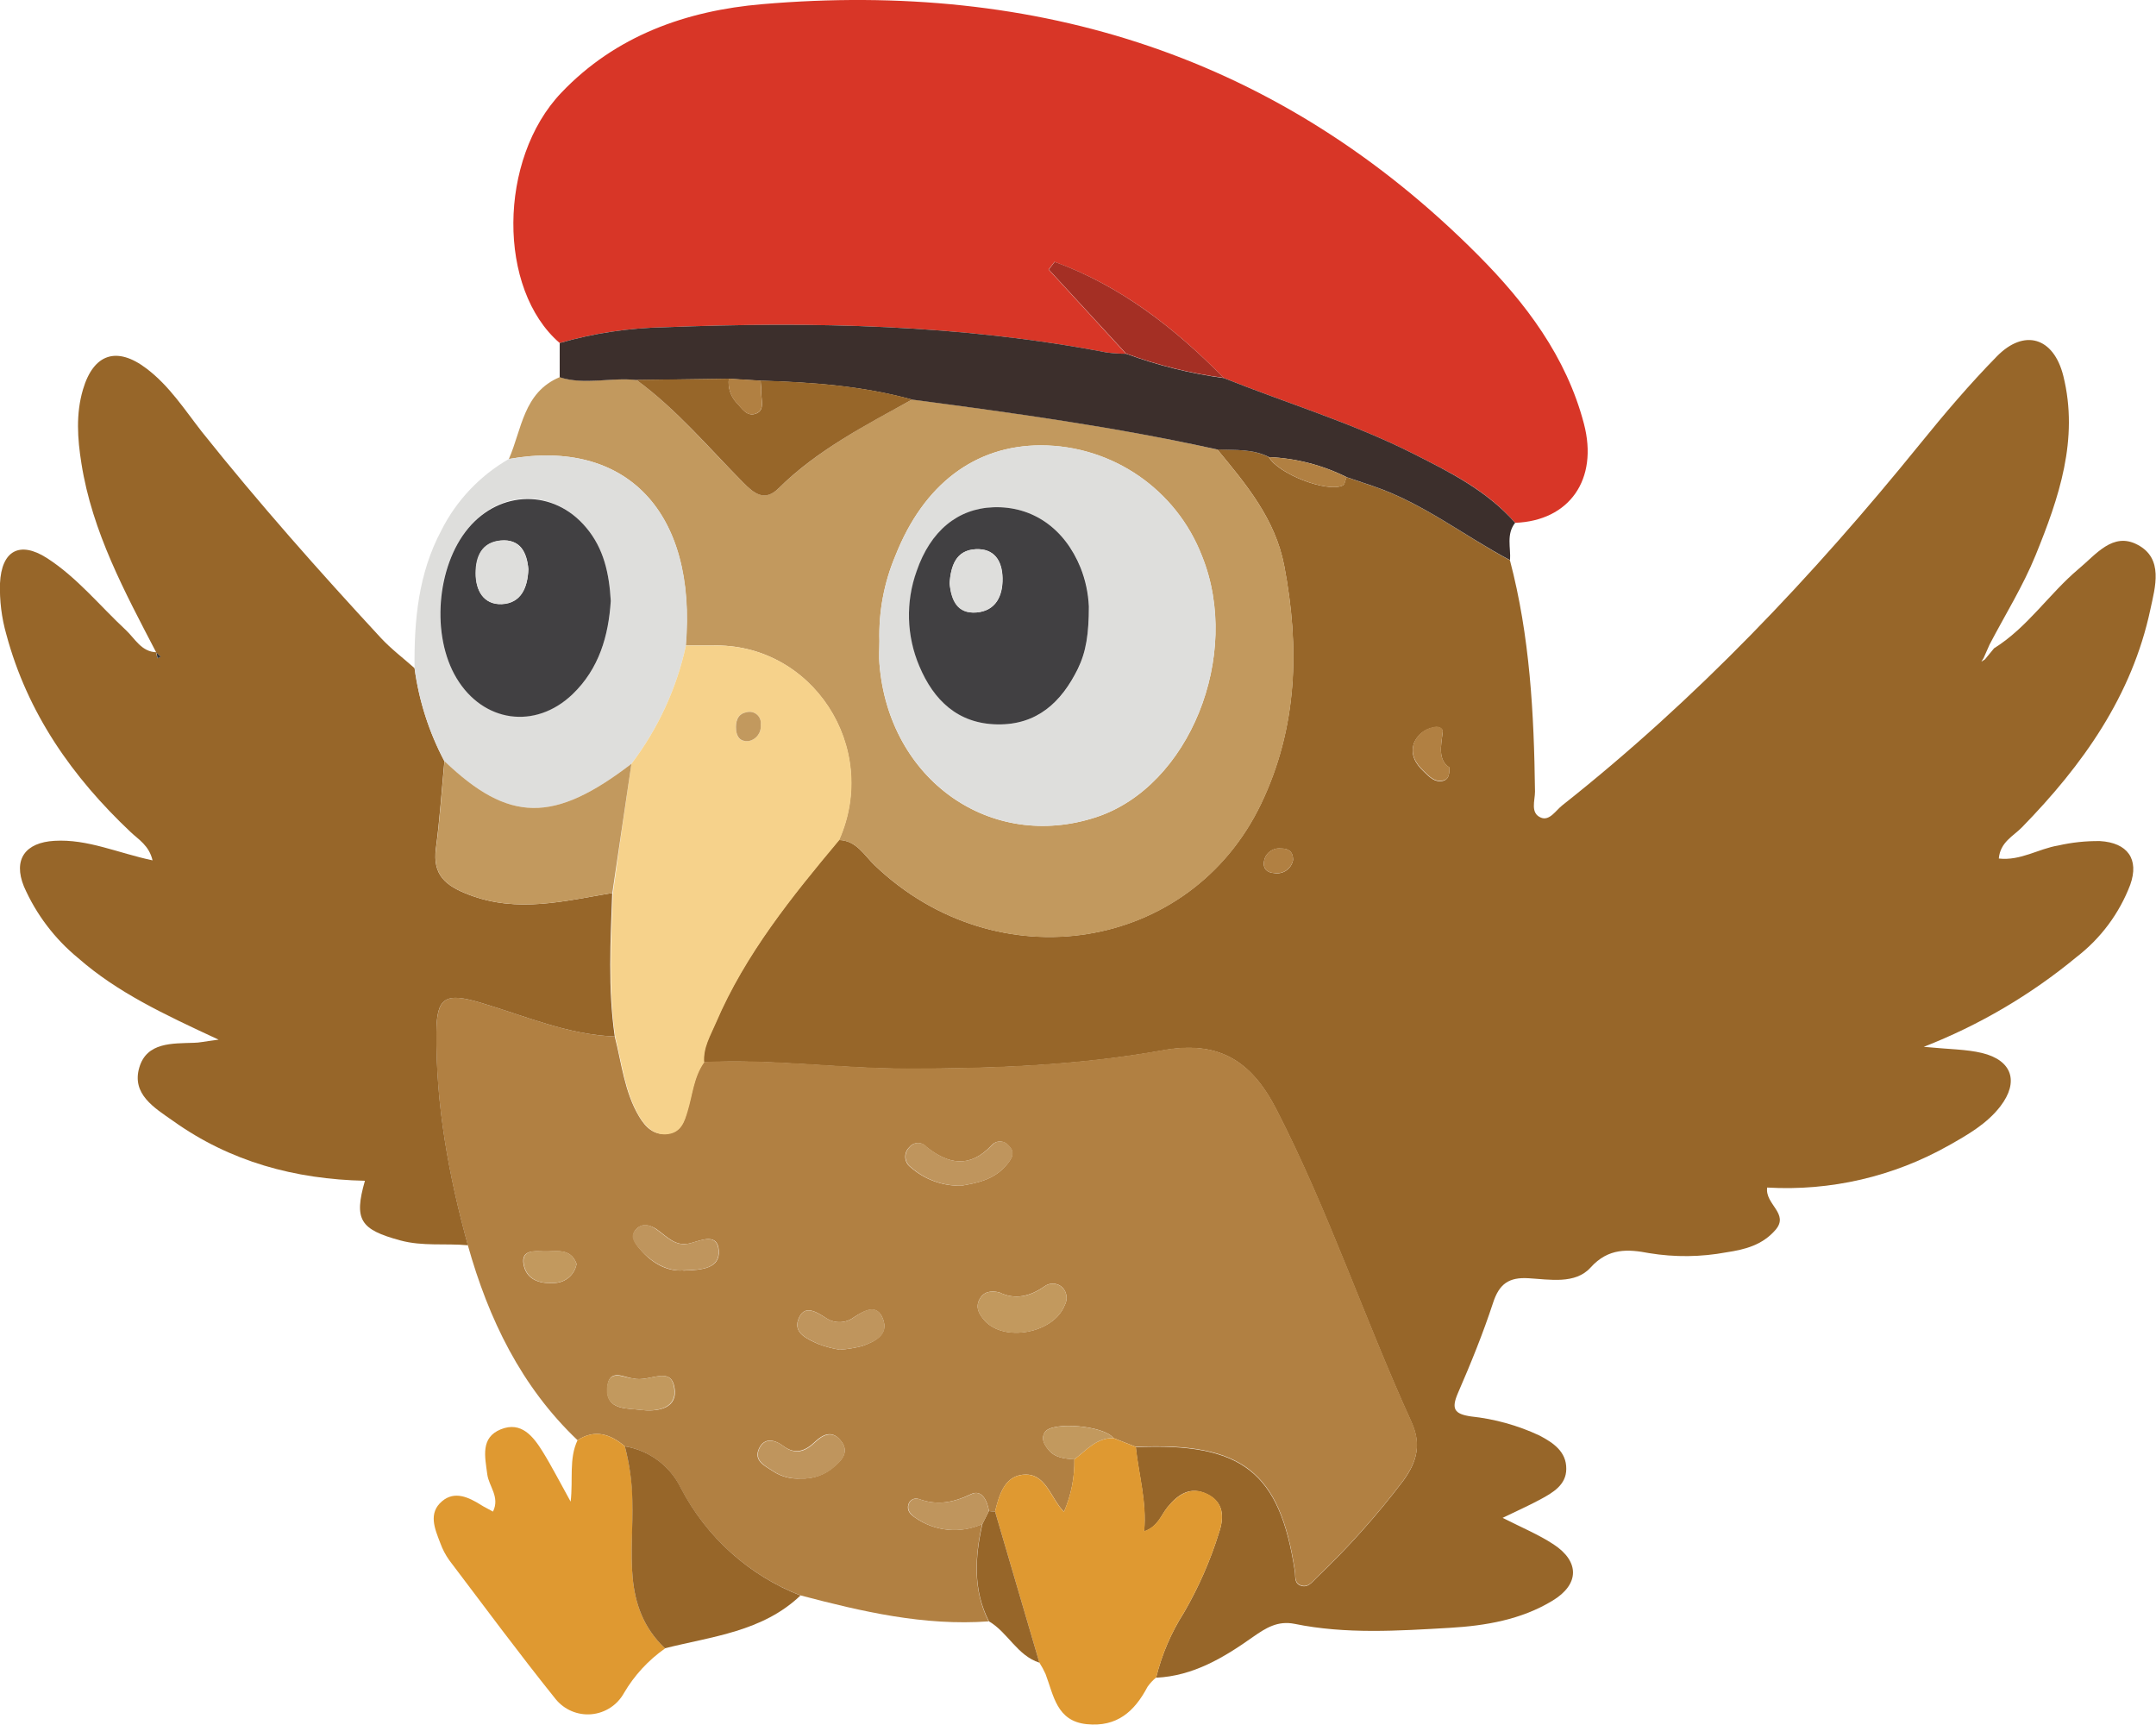
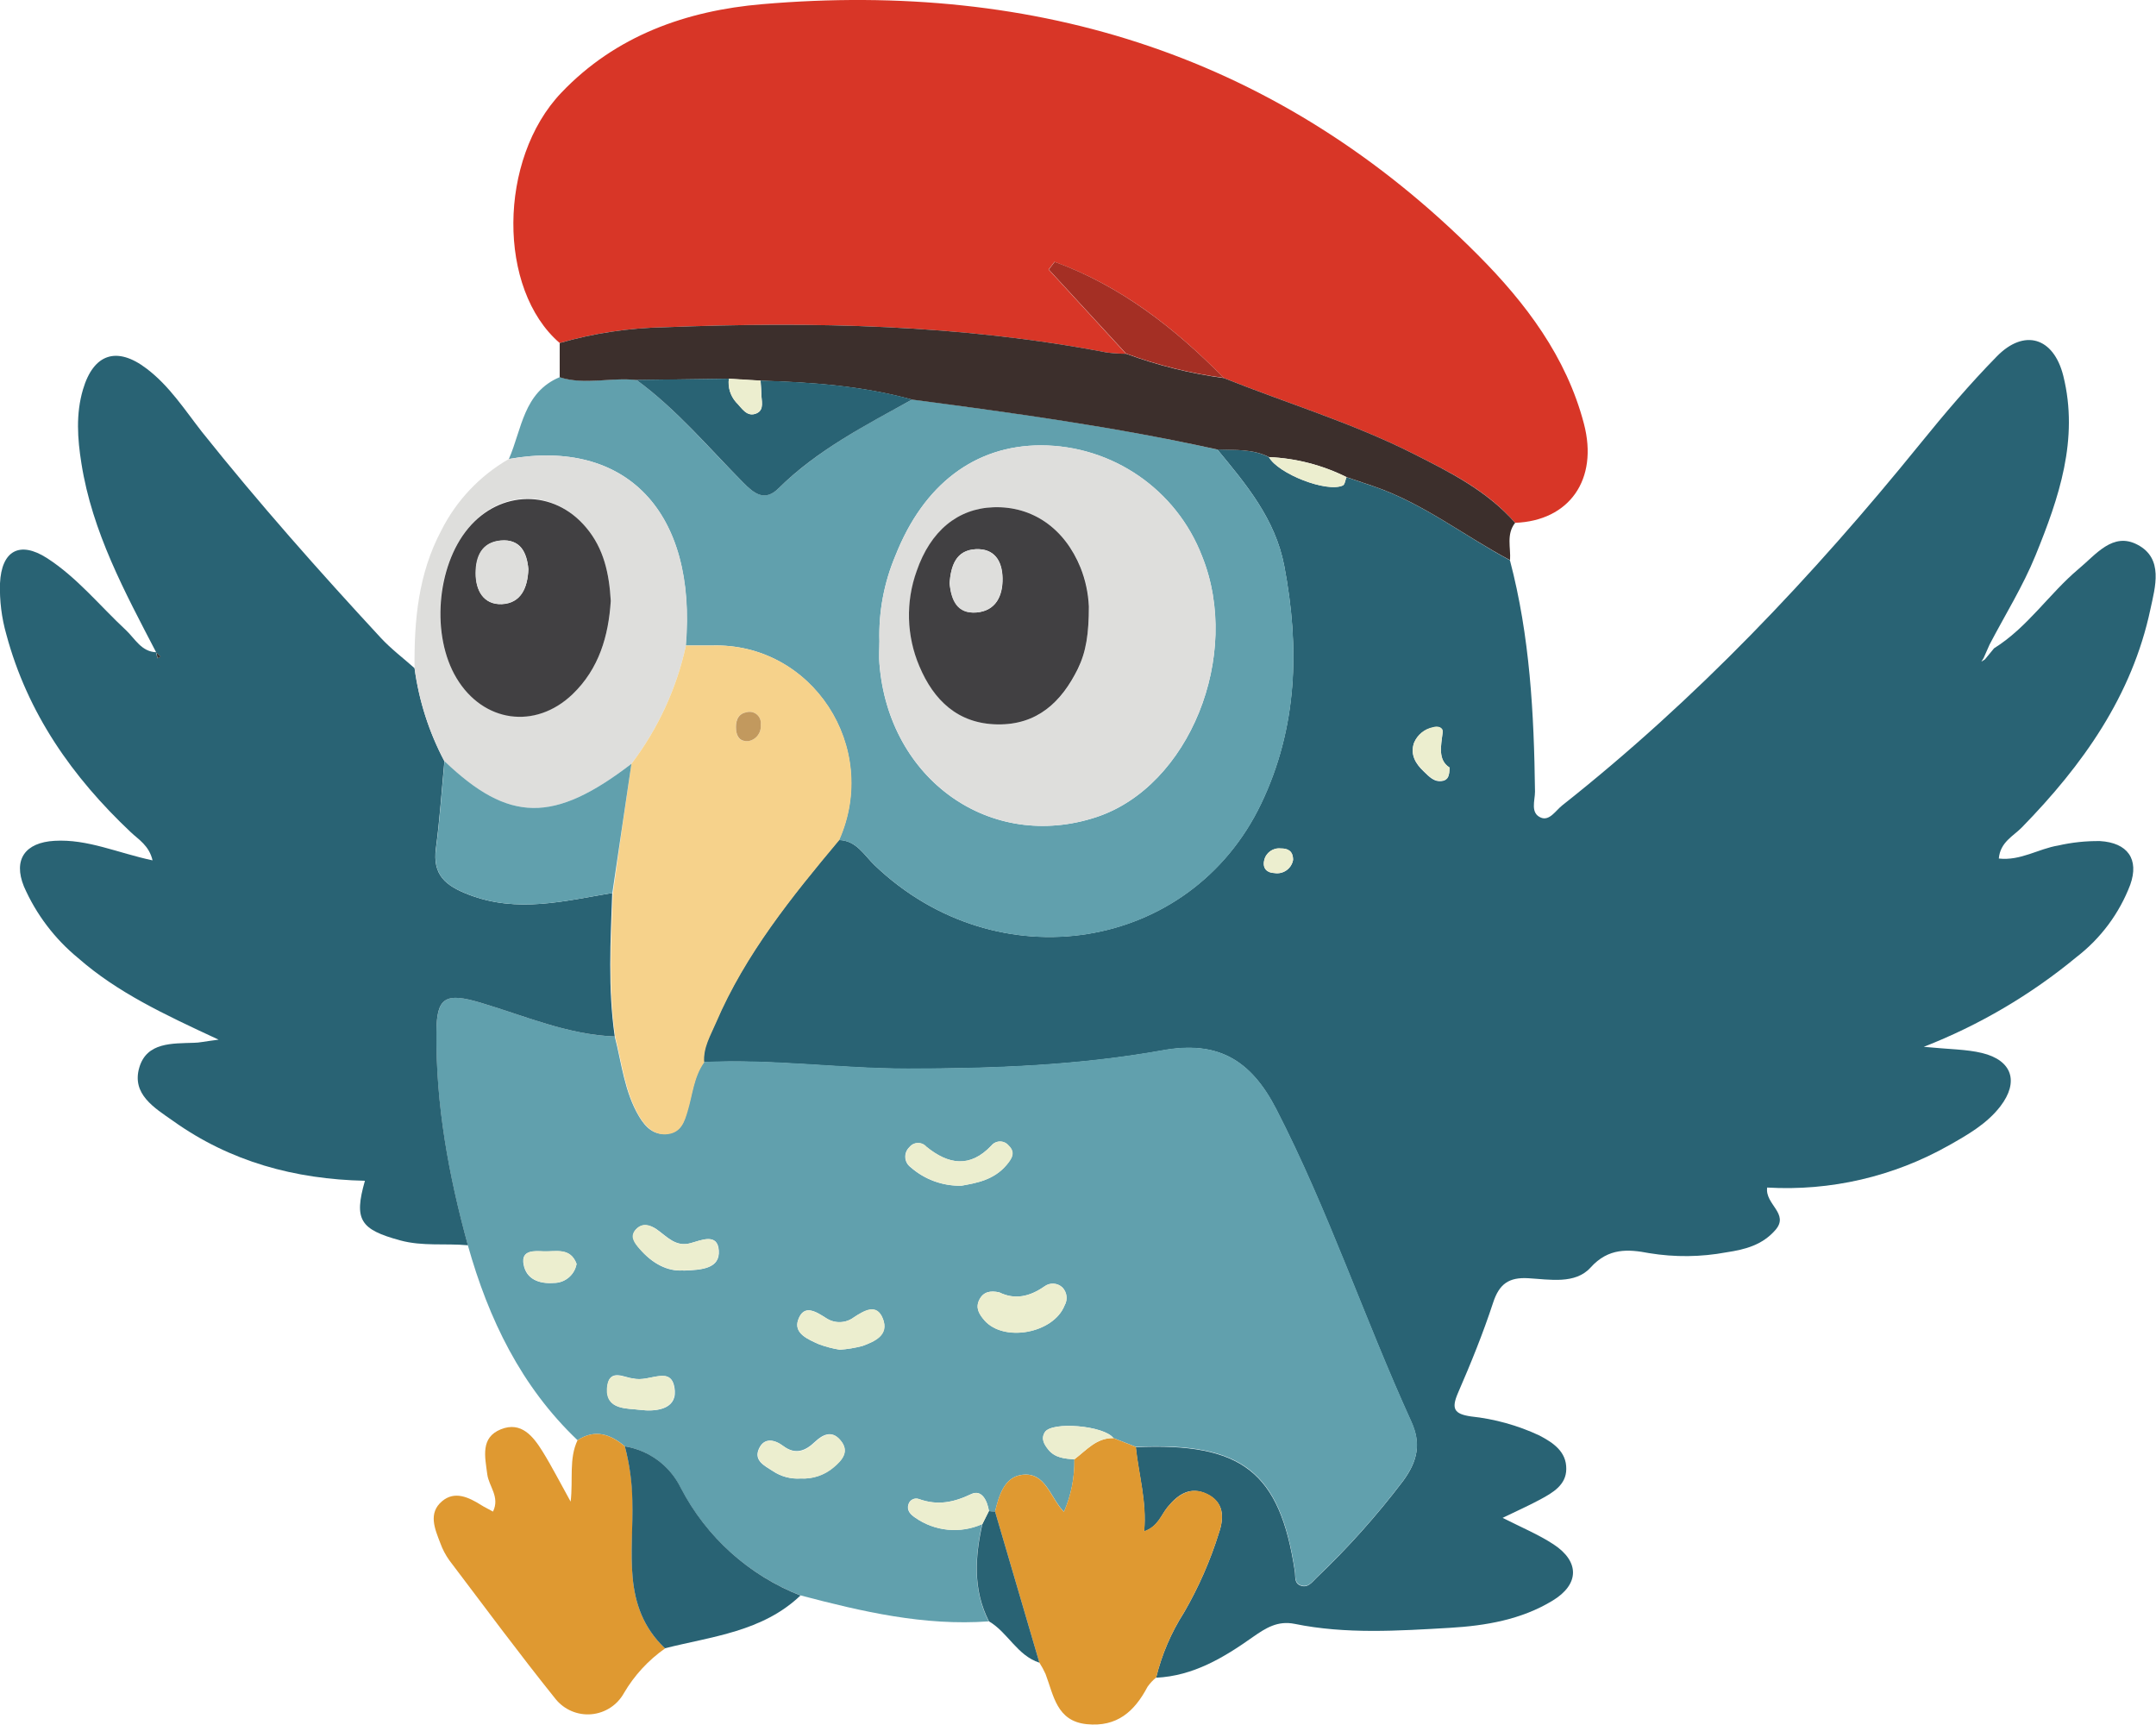
<svg xmlns="http://www.w3.org/2000/svg" viewBox="0 0 330.97 264.71">
  <defs>
-     <style>.cls-1{fill:#976629;}.cls-2{fill:#b18042;}.cls-3{fill:#d83627;}.cls-4{fill:#c2995e;}.cls-5{fill:#3c2f2c;}.cls-6{fill:#dededc;}.cls-7{fill:#df9931;}.cls-8{fill:#f6d28b;}.cls-9{fill:#bf955d;}.cls-10{fill:#a42f24;}.cls-11{fill:#373635;}.cls-12{fill:#414042;}</style>
+     <style>.cls-1{fill:#296374;}.cls-2{fill:#61a0ad;}.cls-3{fill:#d83627;}.cls-4{fill:#3c2f2c;}.cls-5{fill:#dededc;}.cls-6{fill:#df9931;}.cls-7{fill:#f6d28b;}.cls-8{fill:#eceecf;}.cls-9{fill:#a42f24;}.cls-10{fill:#373635;}.cls-11{fill:#414042;}.cls-12{fill:#c2995e;}</style>
  </defs>
  <g id="Layer_2" data-name="Layer 2">
    <g id="Layer_1-2" data-name="Layer 1">
      <path class="cls-1" d="M231.79,86c3.07,11.64,3.7,23.55,3.85,35.51,0,1.38-.77,3.31.93,4,1.31.52,2.25-1.1,3.25-1.89,20.56-16.25,38.45-35.15,54.91-55.46,3.76-4.64,7.64-9.21,11.82-13.47s8.7-2.95,10.19,3c2.42,9.74-.68,18.76-4.26,27.55-1.93,4.74-4.68,9.14-7.06,13.7-.31.69-.61,1.37-.91,2.06l-.35.56.55-.35,1.4-1.7c5.15-3.21,8.46-8.39,13-12.2,2.63-2.18,5.23-5.69,9-3.71,4.07,2.11,2.73,6.51,2,9.92-2.82,13.3-10.39,23.91-19.71,33.46-1.32,1.36-3.34,2.26-3.56,4.8,3.35.37,6.1-1.51,9.12-2a27.32,27.32,0,0,1,6.42-.68c4.21.25,6.05,2.76,4.63,6.72a25.39,25.39,0,0,1-8.23,11.07,85.61,85.61,0,0,1-23.46,13.79c4,.39,6.54.37,8.95.95,4.62,1.12,5.7,4.41,2.81,8.18-2.07,2.69-5,4.36-7.91,6a50.66,50.66,0,0,1-27.89,6.47c-.37,2.58,3.45,4,1.27,6.51-2,2.3-4.62,3-7.51,3.43a34.29,34.29,0,0,1-11.87.13c-3.21-.61-6.24-.85-9,2.21-2.35,2.6-6.26,1.83-9.54,1.64-3-.18-4.48.87-5.42,3.75-1.55,4.73-3.43,9.35-5.42,13.92-1,2.36-.57,3.16,2,3.54a33.07,33.07,0,0,1,10.51,2.92c2.16,1.13,4.17,2.49,4.14,5.14,0,2.45-2.06,3.65-4,4.69-1.7.92-3.48,1.71-5.77,2.82,3,1.52,5.53,2.57,7.82,4.07,4,2.62,4,6.12-.14,8.63-4.8,2.93-10.31,3.86-15.76,4.18-7.94.46-16,1-23.86-.61-2.6-.52-4.42.64-6.37,2-4.49,3.18-9.17,6-14.89,6.27a33.23,33.23,0,0,1,4.28-10,59.55,59.55,0,0,0,5.37-12.24c.84-2.46.72-4.72-1.83-5.95s-4.42,0-6.05,2c-1,1.21-1.46,3-3.61,3.74.43-4.56-.84-8.7-1.28-12.94,16.31-.73,22.12,3.8,24.42,19.06.12.79-.12,1.78.82,2.16,1.16.49,1.82-.5,2.5-1.16a123.54,123.54,0,0,0,13.25-14.81c2.31-3.11,2.82-5.81,1.31-9.14-7.23-15.85-12.75-32.44-20.75-48-3.94-7.65-9.06-10.54-17.45-9-12.95,2.32-26,2.8-39.09,2.81-10.45,0-20.85-1.52-31.32-1-.2-2.28,1-4.17,1.83-6.12,4.53-10.51,11.64-19.29,18.9-28,2.71.06,3.89,2.35,5.52,3.9,18.79,17.95,48.41,13.28,59.3-9.47,5.6-11.7,5.93-24,3.55-36.51-1.37-7.18-5.83-12.5-10.28-17.87,2.68.12,5.41-.1,7.92,1.18,1.44,2.57,8.87,5.48,11.35,4.36.31-.14.38-.84.56-1.28l4.19,1.42C218.5,77.27,224.79,82.27,231.79,86Zm-9.27,31.82c-1.81-1.16-1.32-3.26-1.06-5.39.09-.72-.75-1-1.47-.76a4,4,0,0,0-2.93,2.39c-.6,1.79.24,3.18,1.51,4.37.83.78,1.6,1.71,2.94,1.43C222.27,119.67,222.51,119.1,222.52,117.8ZM198.5,132c0-1.39-.8-1.78-1.9-1.76a2.34,2.34,0,0,0-2.54,1.86c-.26,1.22.45,1.87,1.6,1.92A2.49,2.49,0,0,0,198.5,132Z" />
      <path class="cls-2" d="M108.06,163c10.47-.52,20.87,1,31.32,1,13.1,0,26.14-.49,39.09-2.81,8.39-1.5,13.51,1.39,17.45,9,8,15.52,13.52,32.11,20.75,48,1.51,3.33,1,6-1.31,9.14a123.54,123.54,0,0,1-13.25,14.81c-.68.66-1.34,1.65-2.5,1.16-.94-.38-.7-1.37-.82-2.16-2.3-15.26-8.11-19.79-24.42-19.06l-3.45-1.35c-1.41-1.91-9.48-2.61-10.53-.89-.62,1-.09,1.87.54,2.66,1,1.27,2.51,1.4,4,1.49a19.35,19.35,0,0,1-1.6,8.07c-2.14-2.2-2.79-6.15-6.42-5.69-2.75.35-3.54,3.16-4.15,5.62-.32,0-.63,0-.94-.06-.26-1.61-1.12-3.38-2.76-2.59-2.69,1.29-5.16,1.78-8,.75a1.23,1.23,0,0,0-1.6.78c-.33,1,.34,1.61,1,2.06a10.46,10.46,0,0,0,10.31,1c-1.12,5.08-1.44,10.11,1,14.94-9.92.72-19.44-1.5-28.93-4a35.16,35.16,0,0,1-18.39-16.56A11.65,11.65,0,0,0,95.92,222c-2.22-1.88-4.58-2.68-7.26-.94C80,212.83,75,202.46,71.82,191.14c-2.95-10.71-4.94-21.57-4.83-32.72.05-5.44,1.45-6.1,6.79-4.51,6.78,2,13.36,4.92,20.59,5.18,1.07,4.15,1.48,8.5,3.74,12.29,1,1.66,2.25,2.92,4.38,2.63s2.56-1.92,3-3.53C106.28,168,106.46,165.25,108.06,163Zm45.36,35.37c-1.38-.31-2.47-.11-3.09,1.14s0,2.21.78,3.14c3,3.42,10.61,2,12.31-2.27a2.32,2.32,0,0,0-.32-2.76,2.15,2.15,0,0,0-2.78-.16C158.1,199,155.83,199.55,153.42,198.38ZM147.58,182c2.19-.4,4.95-.83,6.91-3.17.79-.94,1.46-1.9.32-3a1.7,1.7,0,0,0-2.62,0c-3.28,3.48-6.58,2.94-10,.19a1.69,1.69,0,0,0-2.6.07,2,2,0,0,0,.18,3.06A11.41,11.41,0,0,0,147.58,182ZM122.9,226.94a7.16,7.16,0,0,0,5.06-1.75c1.35-1.1,2.53-2.45,1-4.18-1.29-1.52-2.69-.81-3.87.31-1.48,1.41-3,2-4.84.64-1.33-1-2.94-1.39-3.76.43s.91,2.61,2.12,3.4A6.83,6.83,0,0,0,122.9,226.94Zm6-19.77a18.37,18.37,0,0,0,3.51-.58c1.89-.69,4.06-1.72,3.13-4.15s-2.9-1.24-4.44-.26a3.68,3.68,0,0,1-4.17.21c-1.57-1-3.51-2.36-4.41.21-.73,2.09,1.57,3,3.16,3.72A17,17,0,0,0,128.91,207.17Zm-24-12.14c3-.09,5.63-.37,5.45-3.08s-2.62-1.61-4.31-1.14c-2.31.65-3.63-1-5.23-2.12-1-.68-2.23-1-3.16,0s-.2,2.14.57,3C100.14,194,102.55,195.19,104.86,195Zm-7.68,16.54c-1.21,0-3.83-1.82-4,1.56s3.09,3,5.12,3.28c2.19.28,5.44,0,5.26-2.92C103.27,209.27,99.7,212.28,97.18,211.57ZM88.51,194c-.94-2.56-3.2-1.85-5.06-1.92-1.41-.05-3.5-.28-3.08,2s2.37,3,4.59,2.85A3.54,3.54,0,0,0,88.51,194Z" />
      <path class="cls-3" d="M85.92,52.65c-9.57-8.23-9.48-28.21.24-38.41C94.53,5.44,105.41,1.63,117,.64c42.3-3.63,79.53,8,109.89,38.51,7.29,7.32,13.56,15.59,16.26,25.89,2.25,8.57-2.24,14.9-10.56,15.21-4.34-5-10.09-7.82-15.83-10.71-9.3-4.67-19.26-7.66-28.88-11.51-7.54-7.7-15.86-14.16-26-17.84-.3.4-.61.79-.91,1.18L172.85,54.3a24.42,24.42,0,0,1-3-.2c-22.43-4.3-45.09-4.76-67.81-3.87A62.32,62.32,0,0,0,85.92,52.65Z" />
      <path class="cls-1" d="M94.37,159.09c-7.23-.26-13.81-3.17-20.59-5.18C68.44,152.32,67,153,67,158.42c-.11,11.15,1.88,22,4.83,32.72-3.46-.32-6.95.19-10.4-.75-6.14-1.67-7.13-3.15-5.41-9.15-10.73-.23-20.68-2.92-29.47-9.2-2.85-2-6.38-4.09-5.16-8.2,1.15-3.89,5.06-3.66,8.4-3.78.76,0,1.51-.19,3.77-.48C25.13,155.67,18,152.32,12,147.06a29.53,29.53,0,0,1-8.33-11c-1.68-4.15.21-6.74,4.69-7,5.08-.3,9.69,1.86,15.06,3-.54-2.29-2.15-3.19-3.33-4.31-9-8.48-15.87-18.27-19.12-30.38A25.66,25.66,0,0,1,0,89.54c.23-5,3-6.57,7.21-3.88,4.65,3,8.11,7.33,12.12,11.06,1.4,1.31,2.36,3.32,4.68,3.4,0,.31.09.62.14.93l.5-.25-.67-.66c-4.82-9.27-9.82-18.47-11.48-29-.61-3.81-.87-7.61.24-11.36,1.62-5.48,5.18-6.68,9.75-3.21C26,59.22,28.36,62.91,31,66.29,39.73,77.23,49,87.69,58.47,97.92c1.57,1.69,3.44,3.1,5.17,4.64a42.59,42.59,0,0,0,4.58,14.28c-.42,4.45-.71,8.91-1.3,13.34-.55,4.11,1.45,5.77,5.06,7.15,7.48,2.87,14.7.95,22-.26C93.72,144.42,93.31,151.76,94.37,159.09Z" />
-       <path class="cls-4" d="M186.88,69c4.45,5.37,8.91,10.69,10.28,17.87,2.38,12.53,2.05,24.81-3.55,36.51-10.89,22.75-40.51,27.42-59.3,9.47-1.63-1.55-2.81-3.84-5.52-3.9,6.35-14.28-4.15-30.34-19.53-29.87-1.32,0-2.64,0-4,0C107,78.65,96.18,67.24,78.12,70.45c2-4.57,2.22-10.22,7.8-12.56,3.89,1.23,7.87,0,11.78.42,6.17,4.52,11,10.37,16.38,15.75,1.64,1.66,3.29,3,5.44.89,6-5.88,13.28-9.67,20.51-13.63C155.73,63.38,171.41,65.55,186.88,69ZM135,98.39c0,1.16-.08,2.33,0,3.49,1.41,17.83,17.08,28.9,33.31,23.54,14.24-4.7,22.37-24.8,16.21-40.06a26.56,26.56,0,0,0-24.74-17c-10.12,0-18,6-22.32,16.92A31.37,31.37,0,0,0,135,98.39Z" />
-       <path class="cls-5" d="M186.88,69c-15.47-3.43-31.15-5.6-46.86-7.66-7.61-2.1-15.41-2.67-23.26-2.9l-4.87-.3-14.19.19c-3.91-.44-7.89.81-11.78-.42V52.65a62.32,62.32,0,0,1,16.15-2.42c22.72-.89,45.38-.43,67.81,3.87a24.42,24.42,0,0,0,3,.2,70.46,70.46,0,0,0,15,3.73c9.62,3.85,19.58,6.84,28.88,11.51,5.74,2.89,11.49,5.76,15.83,10.71-1.39,1.76-.65,3.8-.78,5.73-7-3.71-13.29-8.71-20.89-11.32l-4.19-1.42a29.58,29.58,0,0,0-11.91-3.08C192.29,68.88,189.56,69.1,186.88,69Z" />
-       <path class="cls-6" d="M78.12,70.45c18.06-3.21,28.89,8.2,27.18,28.64a46.33,46.33,0,0,1-8.37,18.15c-11.94,9.15-18.81,9.05-28.71-.4a42.59,42.59,0,0,1-4.58-14.28c-.08-7.32.57-14.5,4.1-21.13A26.29,26.29,0,0,1,78.12,70.45ZM93.76,92.23c-.24-4.16-1.05-8-3.76-11.23-5-6-13.14-6-18.13.06s-5.7,16.53-1.78,23c4.08,6.79,12.08,7.94,17.81,2.45C92,102.64,93.42,97.6,93.76,92.23Z" />
-       <path class="cls-7" d="M88.66,221.06c2.68-1.74,5-.94,7.26.94a34.9,34.9,0,0,1,1.18,8.34c.2,7.87-1.79,16.24,5,22.68a21.88,21.88,0,0,0-6.32,6.86,6.35,6.35,0,0,1-10.49.91c-5.62-7-10.92-14.17-16.32-21.3a10.89,10.89,0,0,1-1.38-2.64c-.84-2.18-1.9-4.6.28-6.43,1.92-1.62,4.06-.62,6,.6.54.35,1.14.61,1.81,1,1.1-2.25-.64-3.87-.88-5.73-.35-2.7-1.07-5.62,2.08-6.9s5,1.13,6.41,3.4,2.73,4.86,4.31,7.7C88,227.06,87.31,223.91,88.66,221.06Z" />
-       <path class="cls-7" d="M170.92,220.74l3.45,1.35c.44,4.24,1.71,8.38,1.28,12.94,2.15-.79,2.6-2.53,3.61-3.74,1.63-1.95,3.58-3.18,6.05-2s2.67,3.49,1.83,5.95a59.55,59.55,0,0,1-5.37,12.24,33.23,33.23,0,0,0-4.28,10,7.16,7.16,0,0,0-1.33,1.43c-2,3.79-4.69,6.21-9.33,5.74s-5.08-4.43-6.33-7.71a13.18,13.18,0,0,0-.94-1.73L152.75,232c.61-2.46,1.4-5.27,4.15-5.62,3.63-.46,4.28,3.49,6.42,5.69a19.35,19.35,0,0,0,1.6-8.07C166.76,222.62,168.3,220.68,170.92,220.74Z" />
+       <path class="cls-2" d="M186.88,69c4.45,5.37,8.91,10.69,10.28,17.87,2.38,12.53,2.05,24.81-3.55,36.51-10.89,22.75-40.51,27.42-59.3,9.47-1.63-1.55-2.81-3.84-5.52-3.9,6.35-14.28-4.15-30.34-19.53-29.87-1.32,0-2.64,0-4,0C107,78.65,96.18,67.24,78.12,70.45c2-4.57,2.22-10.22,7.8-12.56,3.89,1.23,7.87,0,11.78.42,6.17,4.52,11,10.37,16.38,15.75,1.64,1.66,3.29,3,5.44.89,6-5.88,13.28-9.67,20.51-13.63C155.73,63.38,171.41,65.55,186.88,69ZM135,98.39c0,1.16-.08,2.33,0,3.49,1.41,17.83,17.08,28.9,33.31,23.54,14.24-4.7,22.37-24.8,16.21-40.06a26.56,26.56,0,0,0-24.74-17c-10.12,0-18,6-22.32,16.92A31.37,31.37,0,0,0,135,98.39Z" />
+       <path class="cls-4" d="M186.88,69c-15.47-3.43-31.15-5.6-46.86-7.66-7.61-2.1-15.41-2.67-23.26-2.9l-4.87-.3-14.19.19c-3.91-.44-7.89.81-11.78-.42V52.65a62.32,62.32,0,0,1,16.15-2.42c22.72-.89,45.38-.43,67.81,3.87a24.42,24.42,0,0,0,3,.2,70.46,70.46,0,0,0,15,3.73c9.62,3.85,19.58,6.84,28.88,11.51,5.74,2.89,11.49,5.76,15.83,10.71-1.39,1.76-.65,3.8-.78,5.73-7-3.71-13.29-8.71-20.89-11.32l-4.19-1.42a29.58,29.58,0,0,0-11.91-3.08C192.29,68.88,189.56,69.1,186.88,69Z" />
+       <path class="cls-5" d="M78.12,70.45c18.06-3.21,28.89,8.2,27.18,28.64a46.33,46.33,0,0,1-8.37,18.15c-11.94,9.15-18.81,9.05-28.71-.4a42.59,42.59,0,0,1-4.58-14.28c-.08-7.32.57-14.5,4.1-21.13A26.29,26.29,0,0,1,78.12,70.45ZM93.76,92.23c-.24-4.16-1.05-8-3.76-11.23-5-6-13.14-6-18.13.06s-5.7,16.53-1.78,23c4.08,6.79,12.08,7.94,17.81,2.45C92,102.64,93.42,97.6,93.76,92.23Z" />
+       <path class="cls-6" d="M88.66,221.06c2.68-1.74,5-.94,7.26.94a34.9,34.9,0,0,1,1.18,8.34c.2,7.87-1.79,16.24,5,22.68a21.88,21.88,0,0,0-6.32,6.86,6.35,6.35,0,0,1-10.49.91c-5.62-7-10.92-14.17-16.32-21.3a10.89,10.89,0,0,1-1.38-2.64c-.84-2.18-1.9-4.6.28-6.43,1.92-1.62,4.06-.62,6,.6.54.35,1.14.61,1.81,1,1.1-2.25-.64-3.87-.88-5.73-.35-2.7-1.07-5.62,2.08-6.9s5,1.13,6.41,3.4,2.73,4.86,4.31,7.7C88,227.06,87.31,223.91,88.66,221.06Z" />
+       <path class="cls-6" d="M170.92,220.74l3.45,1.35c.44,4.24,1.71,8.38,1.28,12.94,2.15-.79,2.6-2.53,3.61-3.74,1.63-1.95,3.58-3.18,6.05-2s2.67,3.49,1.83,5.95a59.55,59.55,0,0,1-5.37,12.24,33.23,33.23,0,0,0-4.28,10,7.16,7.16,0,0,0-1.33,1.43c-2,3.79-4.69,6.21-9.33,5.74s-5.08-4.43-6.33-7.71a13.18,13.18,0,0,0-.94-1.73L152.75,232c.61-2.46,1.4-5.27,4.15-5.62,3.63-.46,4.28,3.49,6.42,5.69a19.35,19.35,0,0,0,1.6-8.07C166.76,222.62,168.3,220.68,170.92,220.74Z" />
      <path class="cls-1" d="M102.07,253c-6.76-6.44-4.77-14.81-5-22.68A34.9,34.9,0,0,0,95.92,222a11.65,11.65,0,0,1,8.57,6.34,35.16,35.16,0,0,0,18.39,16.56C117.05,250.45,109.34,251.17,102.07,253Z" />
      <path class="cls-1" d="M152.75,232l6.81,23.21c-3.42-1.1-4.83-4.64-7.75-6.35-2.46-4.83-2.14-9.86-1-14.94l1-2C152.12,232,152.43,232,152.75,232Z" />
-       <path class="cls-8" d="M96.93,117.24a46.33,46.33,0,0,0,8.37-18.15c1.32,0,2.64,0,4,0,15.38-.47,25.88,15.59,19.53,29.87-7.26,8.67-14.37,17.45-18.9,28-.85,2-2,3.84-1.83,6.12-1.6,2.24-1.78,5-2.53,7.47-.48,1.61-1,3.25-3,3.53s-3.38-1-4.38-2.63c-2.26-3.79-2.67-8.14-3.74-12.29-1.06-7.33-.65-14.67-.37-22Q95.47,127.16,96.93,117.24Zm17.93-3.48a2.3,2.3,0,0,0,1.92-2.51,1.73,1.73,0,0,0-2.23-1.91c-1.4.26-1.66,1.43-1.55,2.67S113.65,113.84,114.86,113.76Z" />
-       <path class="cls-2" d="M222.52,117.8c0,1.3-.25,1.87-1,2-1.34.28-2.11-.65-2.94-1.43-1.27-1.19-2.11-2.58-1.51-4.37a4,4,0,0,1,2.93-2.39c.72-.22,1.56,0,1.47.76C221.2,114.54,220.71,116.64,222.52,117.8Z" />
-       <path class="cls-2" d="M194.8,70.16a29.58,29.58,0,0,1,11.91,3.08c-.18.44-.25,1.14-.56,1.28C203.67,75.64,196.24,72.73,194.8,70.16Z" />
-       <path class="cls-2" d="M198.5,132a2.49,2.49,0,0,1-2.84,2c-1.15,0-1.86-.7-1.6-1.92a2.34,2.34,0,0,1,2.54-1.86C197.7,130.21,198.52,130.6,198.5,132Z" />
-       <path class="cls-4" d="M153.42,198.38c2.41,1.17,4.68.65,6.9-.91a2.15,2.15,0,0,1,2.78.16,2.32,2.32,0,0,1,.32,2.76c-1.7,4.29-9.35,5.69-12.31,2.27-.81-.93-1.41-1.9-.78-3.14S152,198.07,153.42,198.38Z" />
-       <path class="cls-9" d="M147.58,182a11.41,11.41,0,0,1-7.77-2.86,2,2,0,0,1-.18-3.06,1.69,1.69,0,0,1,2.6-.07c3.38,2.75,6.68,3.29,10-.19a1.7,1.7,0,0,1,2.62,0c1.14,1.09.47,2.05-.32,3C152.53,181.18,149.77,181.61,147.58,182Z" />
-       <path class="cls-9" d="M122.91,226.94a6.84,6.84,0,0,1-4.25-1.15c-1.21-.79-2.93-1.6-2.12-3.4S119,221,120.3,222c1.87,1.39,3.36.77,4.84-.64,1.18-1.12,2.58-1.83,3.87-.31,1.48,1.73.3,3.08-1,4.18A7.15,7.15,0,0,1,122.91,226.94Z" />
-       <path class="cls-9" d="M128.91,207.17a17,17,0,0,1-3.22-.85c-1.59-.74-3.89-1.63-3.16-3.72.9-2.57,2.84-1.17,4.41-.21a3.68,3.68,0,0,0,4.17-.21c1.54-1,3.47-2.27,4.44.26s-1.24,3.46-3.13,4.15A18.37,18.37,0,0,1,128.91,207.17Z" />
-       <path class="cls-9" d="M104.86,195c-2.31.16-4.72-1.08-6.68-3.3-.77-.88-1.61-1.9-.57-3s2.18-.7,3.16,0c1.6,1.12,2.92,2.77,5.23,2.12,1.69-.47,4.13-1.58,4.31,1.14S107.81,194.94,104.86,195Z" />
-       <path class="cls-9" d="M151.81,231.94l-1,2a10.46,10.46,0,0,1-10.31-1c-.65-.45-1.32-1.11-1-2.06a1.23,1.23,0,0,1,1.6-.78c2.8,1,5.27.54,8-.75C150.69,228.56,151.55,230.33,151.81,231.94Z" />
-       <path class="cls-4" d="M97.18,211.57c2.52.71,6.09-2.3,6.36,1.92.18,2.88-3.07,3.2-5.26,2.92-2-.25-5.31,0-5.12-3.28S96,211.61,97.18,211.57Z" />
-       <path class="cls-4" d="M170.92,220.74c-2.62-.06-4.16,1.88-6,3.26-1.48-.09-2.95-.22-4-1.49-.63-.79-1.16-1.64-.54-2.66C161.44,218.13,169.51,218.83,170.92,220.74Z" />
-       <path class="cls-4" d="M88.51,194A3.54,3.54,0,0,1,85,196.91c-2.22.19-4.19-.59-4.59-2.85s1.67-2.06,3.08-2C85.31,192.12,87.57,191.41,88.51,194Z" />
-       <path class="cls-10" d="M187.86,58a70.46,70.46,0,0,1-15-3.73L161,41.37c.3-.39.61-.78.91-1.18C172,43.87,180.32,50.33,187.86,58Z" />
-       <path class="cls-4" d="M96.93,117.24q-1.47,9.92-2.93,19.83c-7.32,1.21-14.54,3.13-22,.26-3.61-1.38-5.61-3-5.06-7.15.59-4.43.88-8.89,1.3-13.34C78.12,126.29,85,126.39,96.93,117.24Z" />
-       <path class="cls-11" d="M24,100.14l.67.66-.5.25c-.05-.31-.09-.62-.14-.93Z" />
-       <path class="cls-6" d="M135,98.39a31.37,31.37,0,0,1,2.47-13.12c4.3-10.93,12.2-16.89,22.32-16.92a26.56,26.56,0,0,1,24.74,17c6.16,15.26-2,35.36-16.21,40.06-16.23,5.36-31.9-5.71-33.31-23.54C134.88,100.72,135,99.55,135,98.39Zm32.19-5.34a18.33,18.33,0,0,0-1.27-5.91c-2.45-6-7.39-9.48-13.37-9.28-5.47.19-9.66,3.61-11.79,9.79a20,20,0,0,0,.41,14.6c2.2,5.23,5.91,8.85,12,8.94s9.81-3.42,12.33-8.53C166.73,100.08,167.15,97.3,167.15,93.05Z" />
+       <path class="cls-7" d="M96.93,117.24a46.33,46.33,0,0,0,8.37-18.15c1.32,0,2.64,0,4,0,15.38-.47,25.88,15.59,19.53,29.87-7.26,8.67-14.37,17.45-18.9,28-.85,2-2,3.84-1.83,6.12-1.6,2.24-1.78,5-2.53,7.47-.48,1.61-1,3.25-3,3.53s-3.38-1-4.38-2.63c-2.26-3.79-2.67-8.14-3.74-12.29-1.06-7.33-.65-14.67-.37-22Q95.47,127.16,96.93,117.24Zm17.93-3.48a2.3,2.3,0,0,0,1.92-2.51,1.73,1.73,0,0,0-2.23-1.91c-1.4.26-1.66,1.43-1.55,2.67S113.65,113.84,114.86,113.76Z" />
+       <path class="cls-8" d="M222.52,117.8c0,1.3-.25,1.87-1,2-1.34.28-2.11-.65-2.94-1.43-1.27-1.19-2.11-2.58-1.51-4.37a4,4,0,0,1,2.93-2.39c.72-.22,1.56,0,1.47.76C221.2,114.54,220.71,116.64,222.52,117.8Z" />
+       <path class="cls-8" d="M194.8,70.16a29.58,29.58,0,0,1,11.91,3.08c-.18.44-.25,1.14-.56,1.28C203.67,75.64,196.24,72.73,194.8,70.16Z" />
+       <path class="cls-8" d="M198.5,132a2.49,2.49,0,0,1-2.84,2c-1.15,0-1.86-.7-1.6-1.92a2.34,2.34,0,0,1,2.54-1.86C197.7,130.21,198.52,130.6,198.5,132Z" />
+       <path class="cls-8" d="M153.42,198.38c2.41,1.17,4.68.65,6.9-.91a2.15,2.15,0,0,1,2.78.16,2.32,2.32,0,0,1,.32,2.76c-1.7,4.29-9.35,5.69-12.31,2.27-.81-.93-1.41-1.9-.78-3.14S152,198.07,153.42,198.38Z" />
+       <path class="cls-8" d="M147.58,182a11.41,11.41,0,0,1-7.77-2.86,2,2,0,0,1-.18-3.06,1.69,1.69,0,0,1,2.6-.07c3.38,2.75,6.68,3.29,10-.19a1.7,1.7,0,0,1,2.62,0c1.14,1.09.47,2.05-.32,3C152.53,181.18,149.77,181.61,147.58,182Z" />
+       <path class="cls-8" d="M122.91,226.94a6.84,6.84,0,0,1-4.25-1.15c-1.21-.79-2.93-1.6-2.12-3.4S119,221,120.3,222c1.87,1.39,3.36.77,4.84-.64,1.18-1.12,2.58-1.83,3.87-.31,1.48,1.73.3,3.08-1,4.18A7.15,7.15,0,0,1,122.91,226.94Z" />
+       <path class="cls-8" d="M128.91,207.17a17,17,0,0,1-3.22-.85c-1.59-.74-3.89-1.63-3.16-3.72.9-2.57,2.84-1.17,4.41-.21a3.68,3.68,0,0,0,4.17-.21c1.54-1,3.47-2.27,4.44.26s-1.24,3.46-3.13,4.15A18.37,18.37,0,0,1,128.91,207.17Z" />
+       <path class="cls-8" d="M104.86,195c-2.31.16-4.72-1.08-6.68-3.3-.77-.88-1.61-1.9-.57-3s2.18-.7,3.16,0c1.6,1.12,2.92,2.77,5.23,2.12,1.69-.47,4.13-1.58,4.31,1.14S107.81,194.94,104.86,195Z" />
+       <path class="cls-8" d="M151.81,231.94l-1,2a10.46,10.46,0,0,1-10.31-1c-.65-.45-1.32-1.11-1-2.06a1.23,1.23,0,0,1,1.6-.78c2.8,1,5.27.54,8-.75C150.69,228.56,151.55,230.33,151.81,231.94Z" />
+       <path class="cls-8" d="M97.18,211.57c2.52.71,6.09-2.3,6.36,1.92.18,2.88-3.07,3.2-5.26,2.92-2-.25-5.31,0-5.12-3.28S96,211.61,97.18,211.57Z" />
+       <path class="cls-8" d="M170.92,220.74c-2.62-.06-4.16,1.88-6,3.26-1.48-.09-2.95-.22-4-1.49-.63-.79-1.16-1.64-.54-2.66C161.44,218.13,169.51,218.83,170.92,220.74Z" />
+       <path class="cls-8" d="M88.51,194A3.54,3.54,0,0,1,85,196.91c-2.22.19-4.19-.59-4.59-2.85s1.67-2.06,3.08-2C85.31,192.12,87.57,191.41,88.51,194Z" />
+       <path class="cls-9" d="M187.86,58a70.46,70.46,0,0,1-15-3.73L161,41.37c.3-.39.61-.78.91-1.18C172,43.87,180.32,50.33,187.86,58Z" />
+       <path class="cls-2" d="M96.93,117.24q-1.47,9.92-2.93,19.83c-7.32,1.21-14.54,3.13-22,.26-3.61-1.38-5.61-3-5.06-7.15.59-4.43.88-8.89,1.3-13.34C78.12,126.29,85,126.39,96.93,117.24Z" />
+       <path class="cls-10" d="M24,100.14l.67.66-.5.25c-.05-.31-.09-.62-.14-.93Z" />
+       <path class="cls-5" d="M135,98.39a31.37,31.37,0,0,1,2.47-13.12c4.3-10.93,12.2-16.89,22.32-16.92a26.56,26.56,0,0,1,24.74,17c6.16,15.26-2,35.36-16.21,40.06-16.23,5.36-31.9-5.71-33.31-23.54C134.88,100.72,135,99.55,135,98.39Zm32.19-5.34a18.33,18.33,0,0,0-1.27-5.91c-2.45-6-7.39-9.48-13.37-9.28-5.47.19-9.66,3.61-11.79,9.79a20,20,0,0,0,.41,14.6c2.2,5.23,5.91,8.85,12,8.94s9.81-3.42,12.33-8.53C166.73,100.08,167.15,97.3,167.15,93.05Z" />
      <path class="cls-1" d="M116.76,58.42c7.85.23,15.65.8,23.26,2.9-7.22,4-14.55,7.75-20.5,13.63-2.15,2.14-3.8.77-5.44-.89-5.33-5.38-10.21-11.23-16.38-15.75l14.19-.19A4.55,4.55,0,0,0,113,61.74c.89.88,1.66,2.37,3.16,1.7,1.25-.56.69-2,.72-3.08C116.87,59.72,116.8,59.07,116.76,58.42Z" />
-       <path class="cls-2" d="M116.76,58.42c0,.65.11,1.3.1,1.94,0,1.09.53,2.52-.72,3.08-1.5.67-2.27-.82-3.16-1.7a4.55,4.55,0,0,1-1.09-3.62Z" />
-       <path class="cls-12" d="M93.76,92.23c-.34,5.37-1.79,10.41-5.86,14.32-5.73,5.49-13.73,4.34-17.81-2.45-3.92-6.51-3.1-17.13,1.78-23S85,75,90,81C92.71,84.22,93.52,88.07,93.76,92.23ZM81.11,87.37c-.22-2.58-1.2-4.65-4.2-4.39s-3.81,2.47-3.86,5,1.12,4.87,4,4.76C80,92.59,81,90.19,81.11,87.37Z" />
-       <path class="cls-4" d="M114.86,113.76c-1.21.08-1.76-.61-1.86-1.75s.15-2.41,1.55-2.67a1.73,1.73,0,0,1,2.23,1.91A2.3,2.3,0,0,1,114.86,113.76Z" />
-       <path class="cls-12" d="M167.15,93.05c0,4.25-.42,7-1.69,9.61-2.52,5.11-6.24,8.62-12.33,8.53s-9.8-3.71-12-8.94a20,20,0,0,1-.41-14.6c2.13-6.18,6.32-9.6,11.79-9.79,6-.2,10.92,3.25,13.37,9.28A18.33,18.33,0,0,1,167.15,93.05Zm-21.38-3.54c.27,2.58,1.23,4.73,4.14,4.5s4.05-2.49,4-5.25-1.32-4.6-4.11-4.46C146.72,84.45,146,86.89,145.77,89.51Z" />
-       <path class="cls-6" d="M81.11,87.37C81,90.19,80,92.59,77,92.71c-2.83.11-4-2.15-4-4.76s1-4.73,3.86-5S80.89,84.79,81.11,87.37Z" />
-       <path class="cls-6" d="M145.77,89.51c.19-2.62.95-5.06,4-5.21,2.79-.14,4.07,1.79,4.11,4.46s-1,5-4,5.25S146,92.09,145.77,89.51Z" />
+       <path class="cls-8" d="M116.76,58.42c0,.65.11,1.3.1,1.94,0,1.09.53,2.52-.72,3.08-1.5.67-2.27-.82-3.16-1.7a4.55,4.55,0,0,1-1.09-3.62Z" />
+       <path class="cls-11" d="M93.76,92.23c-.34,5.37-1.79,10.41-5.86,14.32-5.73,5.49-13.73,4.34-17.81-2.45-3.92-6.51-3.1-17.13,1.78-23S85,75,90,81C92.71,84.22,93.52,88.07,93.76,92.23ZM81.11,87.37c-.22-2.58-1.2-4.65-4.2-4.39s-3.81,2.47-3.86,5,1.12,4.87,4,4.76C80,92.59,81,90.19,81.11,87.37Z" />
+       <path class="cls-12" d="M114.86,113.76c-1.21.08-1.76-.61-1.86-1.75s.15-2.41,1.55-2.67a1.73,1.73,0,0,1,2.23,1.91A2.3,2.3,0,0,1,114.86,113.76Z" />
+       <path class="cls-11" d="M167.15,93.05c0,4.25-.42,7-1.69,9.61-2.52,5.11-6.24,8.62-12.33,8.53s-9.8-3.71-12-8.94a20,20,0,0,1-.41-14.6c2.13-6.18,6.32-9.6,11.79-9.79,6-.2,10.92,3.25,13.37,9.28A18.33,18.33,0,0,1,167.15,93.05Zm-21.38-3.54c.27,2.58,1.23,4.73,4.14,4.5s4.05-2.49,4-5.25-1.32-4.6-4.11-4.46C146.72,84.45,146,86.89,145.77,89.51Z" />
+       <path class="cls-5" d="M81.11,87.37C81,90.19,80,92.59,77,92.71c-2.83.11-4-2.15-4-4.76s1-4.73,3.86-5S80.89,84.79,81.11,87.37Z" />
+       <path class="cls-5" d="M145.77,89.51c.19-2.62.95-5.06,4-5.21,2.79-.14,4.07,1.79,4.11,4.46s-1,5-4,5.25S146,92.09,145.77,89.51Z" />
    </g>
  </g>
</svg>
